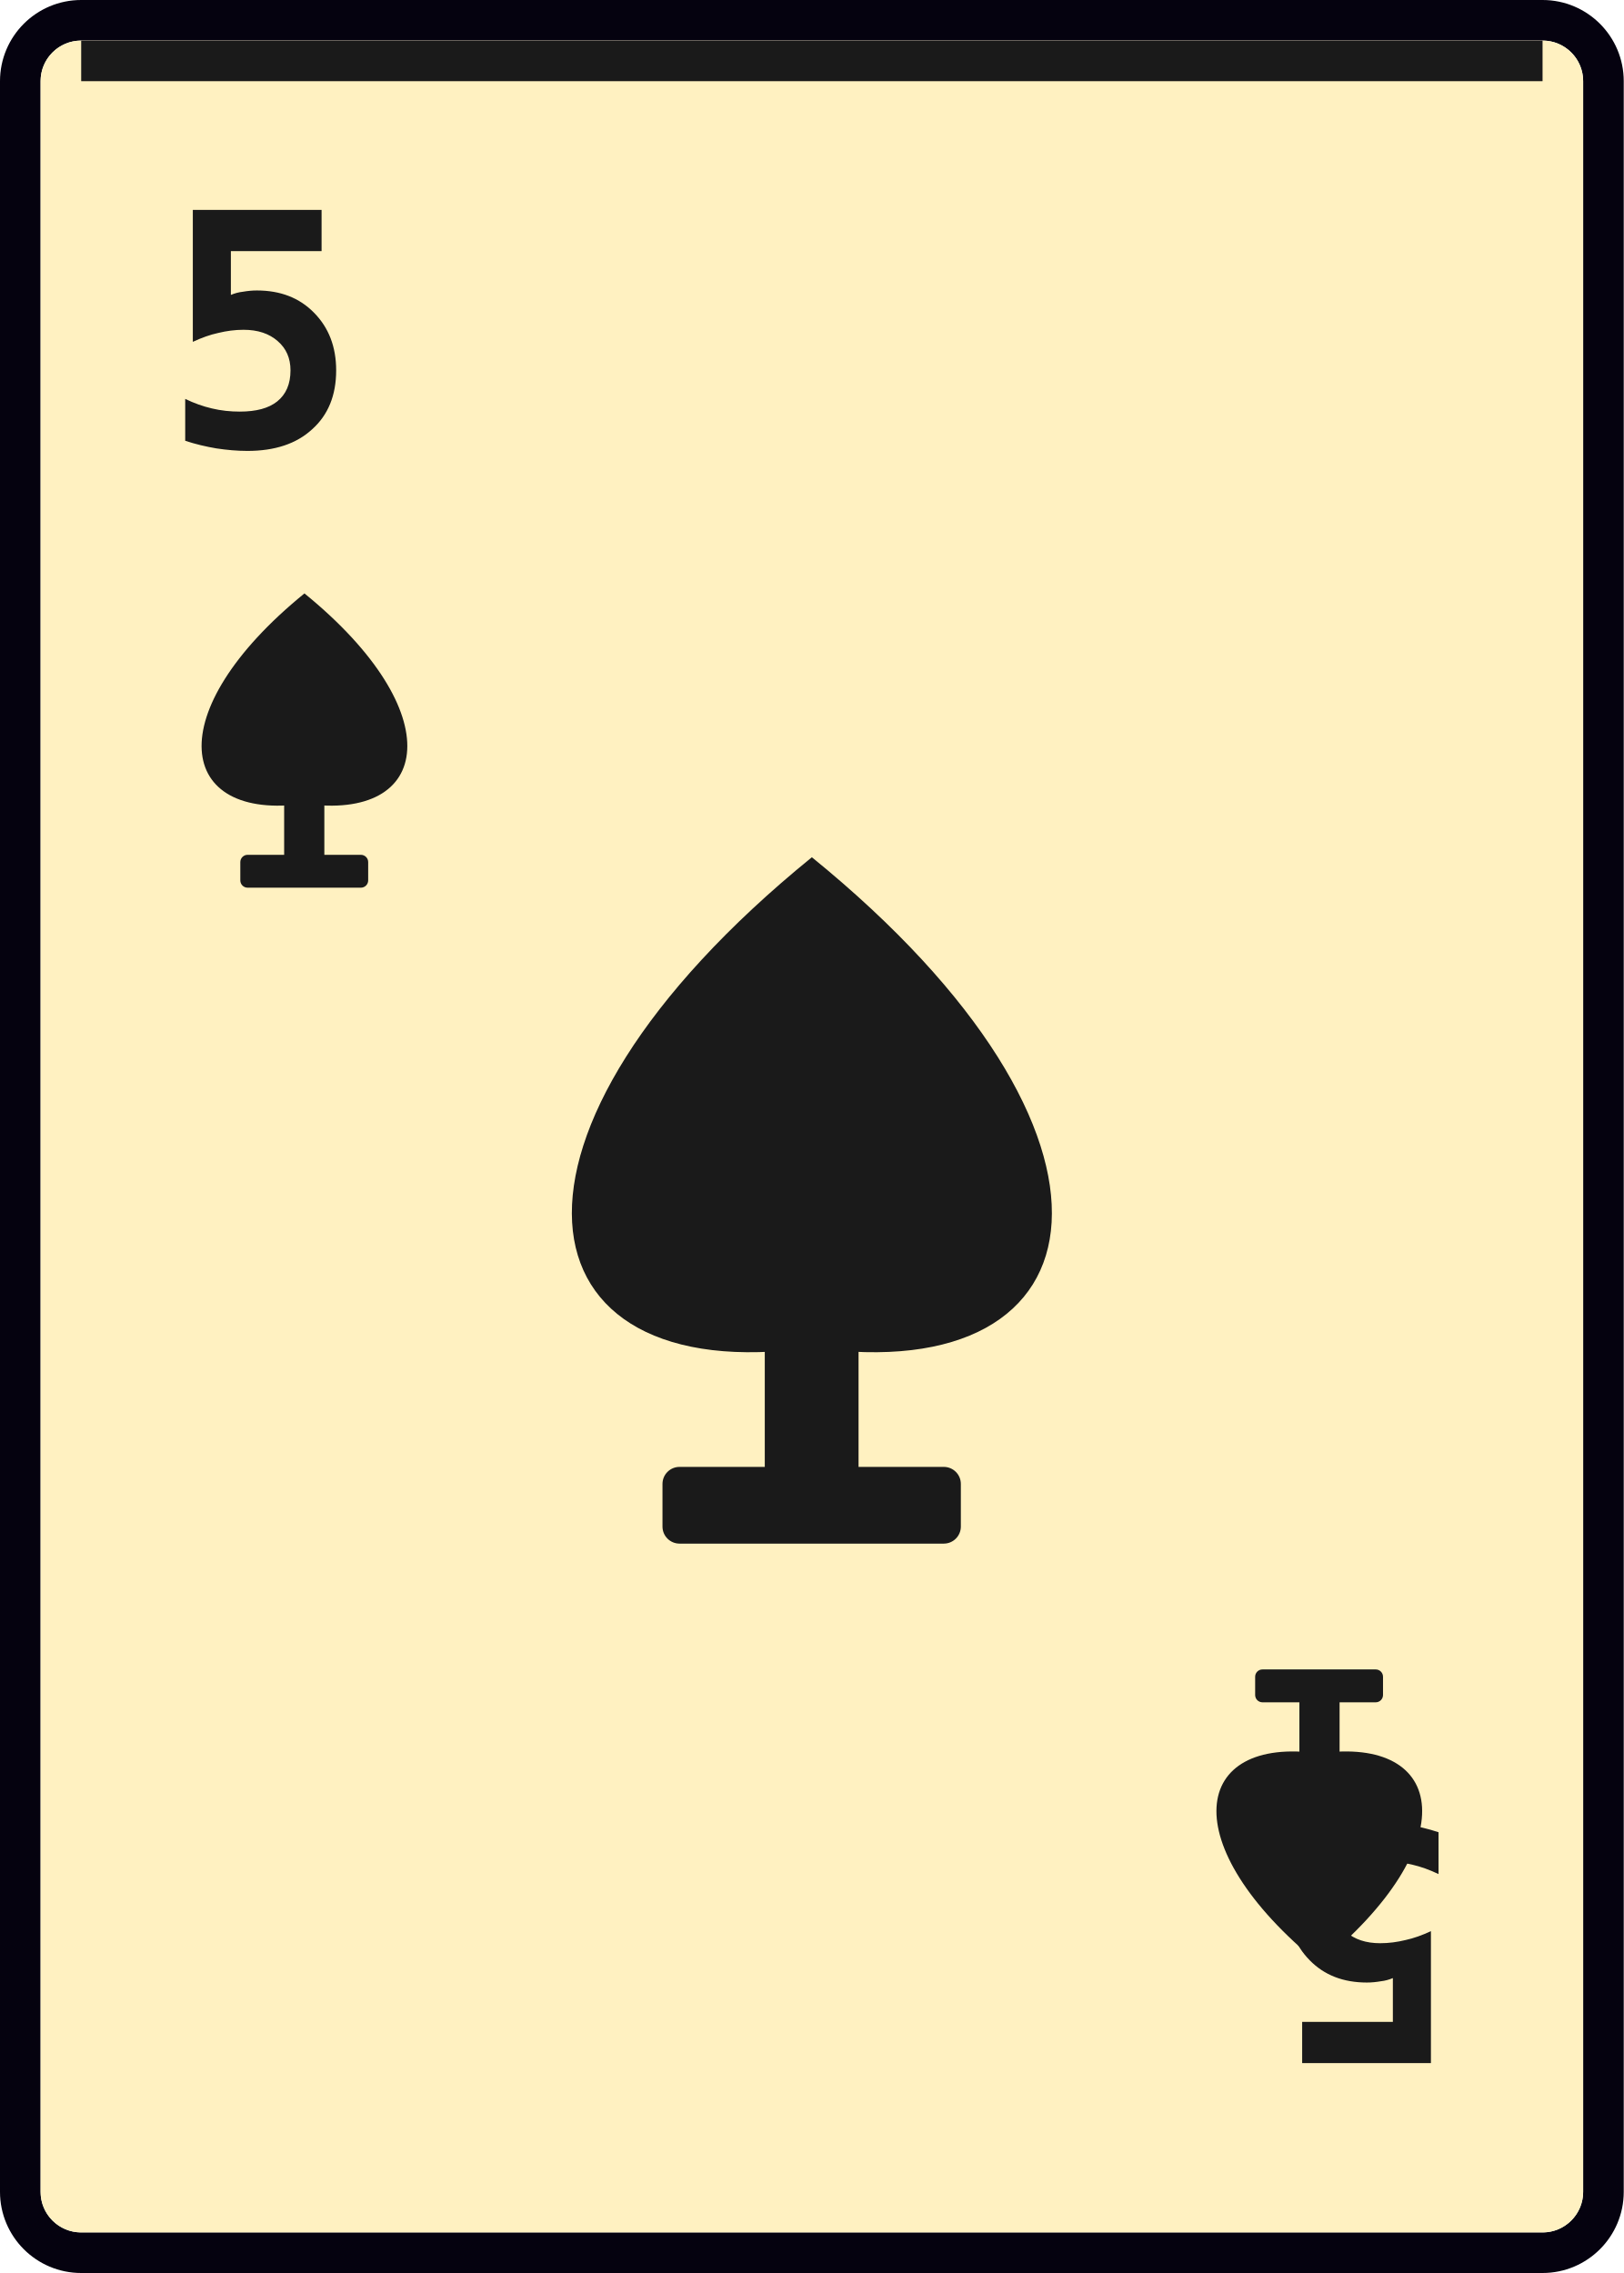
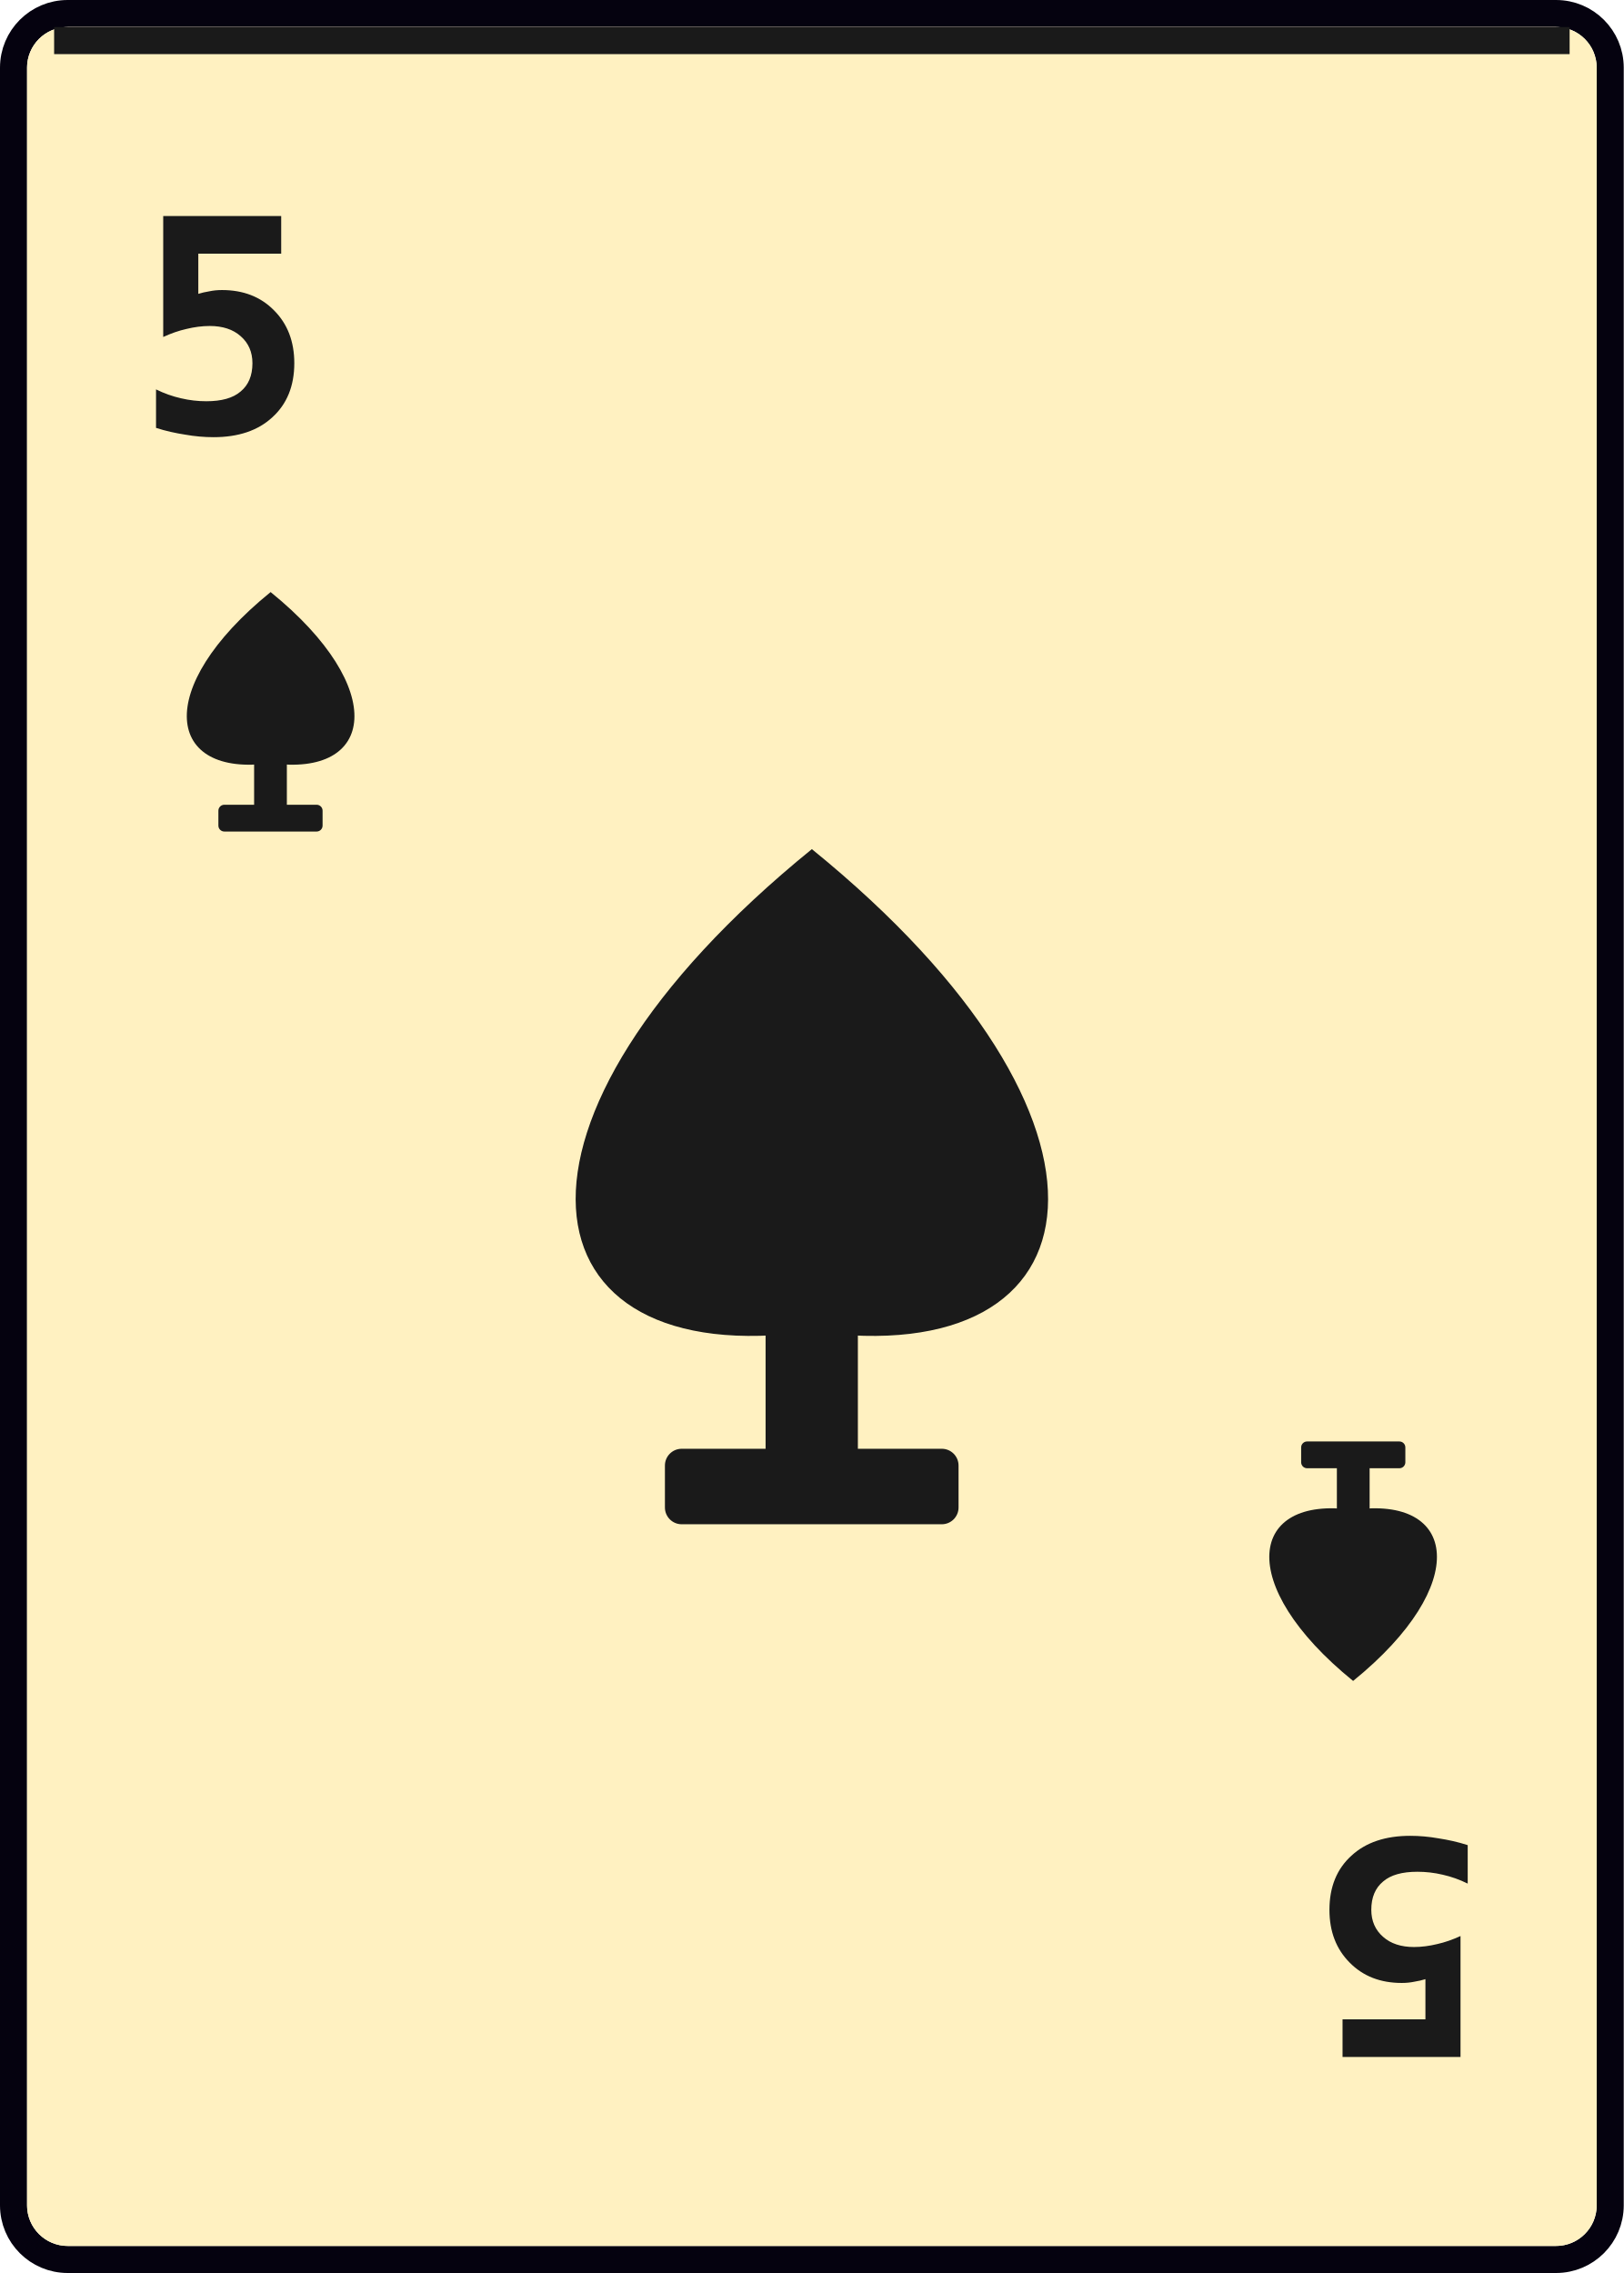
- <svg xmlns="http://www.w3.org/2000/svg" viewBox="0 0 40 56" width="40" height="56" shape-rendering="geometricPrecision">
+ <svg xmlns="http://www.w3.org/2000/svg" viewBox="0 0 60 84" width="60" height="84" shape-rendering="geometricPrecision">
  <g id="edge">
-     <rect x="0.5" y="0.5" width="39" height="55" rx="1.5" ry="1.5" fill="none" stroke="#05020F" stroke-width="1" />
+     <rect x="0.5" y="0.5" width="59" height="83" rx="2" ry="2" fill="none" stroke="#05020F" stroke-width="1" />
  </g>
  <g id="face">
-     <rect x="1" y="1" width="38" height="54" rx="1" ry="1" fill="#FFF1C1" />
-     <line x1="2" y1="1.5" x2="38" y2="1.5" stroke="#1A1A1A" stroke-width="1" />
+     <rect x="1" y="1" width="58" height="82" rx="1.5" ry="1.5" fill="#FFF1C1" />
+     <line x1="2" y1="1.5" x2="58" y2="1.5" stroke="#1A1A1A" stroke-width="1" />
  </g>
  <g id="rank">
-     <text x="4" y="11" fill="#1A1A1A" font-size="8" font-family="ui-monospace, SFMono-Regular, Menlo, Consolas, monospace" font-weight="700">5</text>
-     <g transform="translate(36,52) rotate(180)">
-       <text x="0" y="7" fill="#1A1A1A" font-size="8" font-family="ui-monospace, SFMono-Regular, Menlo, Consolas, monospace" font-weight="700">5</text>
+     <text x="5" y="16" fill="#1A1A1A" font-size="11" font-family="ui-monospace, SFMono-Regular, Menlo, Consolas, monospace" font-weight="700" letter-spacing="-0.6">5</text>
+     <g transform="translate(55,79) rotate(180)">
+       <text x="0" y="11" fill="#1A1A1A" font-size="11" font-family="ui-monospace, SFMono-Regular, Menlo, Consolas, monospace" font-weight="700" letter-spacing="-0.6">5</text>
    </g>
  </g>
  <g id="suit">
-     <path d="M 7.5,14.62 C 11.1,17.55 10.65,20.25 7.5,19.8 C 4.35,20.25 3.9,17.55 7.5,14.62 Z" fill="#1A1A1A" />
-     <rect x="7" y="19.12" width="0.99" height="2.48" fill="#1A1A1A" />
-     <rect x="5.92" y="21.06" width="3.15" height="0.81" rx="0.18" fill="#1A1A1A" />
-     <path d="M 20,21.12 C 28.4,27.95 27.35,34.25 20,33.2 C 12.65,34.25 11.6,27.95 20,21.12 Z" fill="#1A1A1A" />
-     <rect x="18.84" y="31.62" width="2.31" height="5.78" fill="#1A1A1A" />
-     <rect x="16.32" y="36.14" width="7.35" height="1.89" rx="0.42" fill="#1A1A1A" />
-     <g transform="translate(36,52) rotate(180)">
-       <path d="M 3.5,3.62 C 7.1,6.55 6.65,9.25 3.5,8.8 C 0.35,9.25 -0.1,6.55 3.5,3.62 Z" fill="#1A1A1A" />
-       <rect x="3" y="8.12" width="0.99" height="2.48" fill="#1A1A1A" />
-       <rect x="1.93" y="10.06" width="3.15" height="0.81" rx="0.18" fill="#1A1A1A" />
+     <path d="M 10,21.88 C 14.4,25.45 13.85,28.75 10,28.2 C 6.15,28.75 5.6,25.45 10,21.88 Z" fill="#1A1A1A" />
+     <rect x="9.39" y="27.38" width="1.21" height="3.03" fill="#1A1A1A" />
+     <rect x="8.07" y="29.74" width="3.85" height="0.99" rx="0.22" fill="#1A1A1A" />
+     <path d="M 30,31.38 C 42.4,41.45 40.85,50.75 30,49.2 C 19.15,50.75 17.6,41.45 30,31.38 Z" fill="#1A1A1A" />
+     <rect x="28.29" y="46.88" width="3.41" height="8.53" fill="#1A1A1A" />
+     <rect x="24.57" y="53.54" width="10.85" height="2.79" rx="0.62" fill="#1A1A1A" />
+     <g transform="translate(55,79) rotate(180)">
+       <path d="M 5,16.88 C 9.4,20.45 8.85,23.75 5,23.2 C 1.15,23.75 0.6,20.45 5,16.88 Z" fill="#1A1A1A" />
+       <rect x="4.39" y="22.38" width="1.21" height="3.03" fill="#1A1A1A" />
+       <rect x="3.07" y="24.74" width="3.85" height="0.99" rx="0.22" fill="#1A1A1A" />
    </g>
  </g>
</svg>
